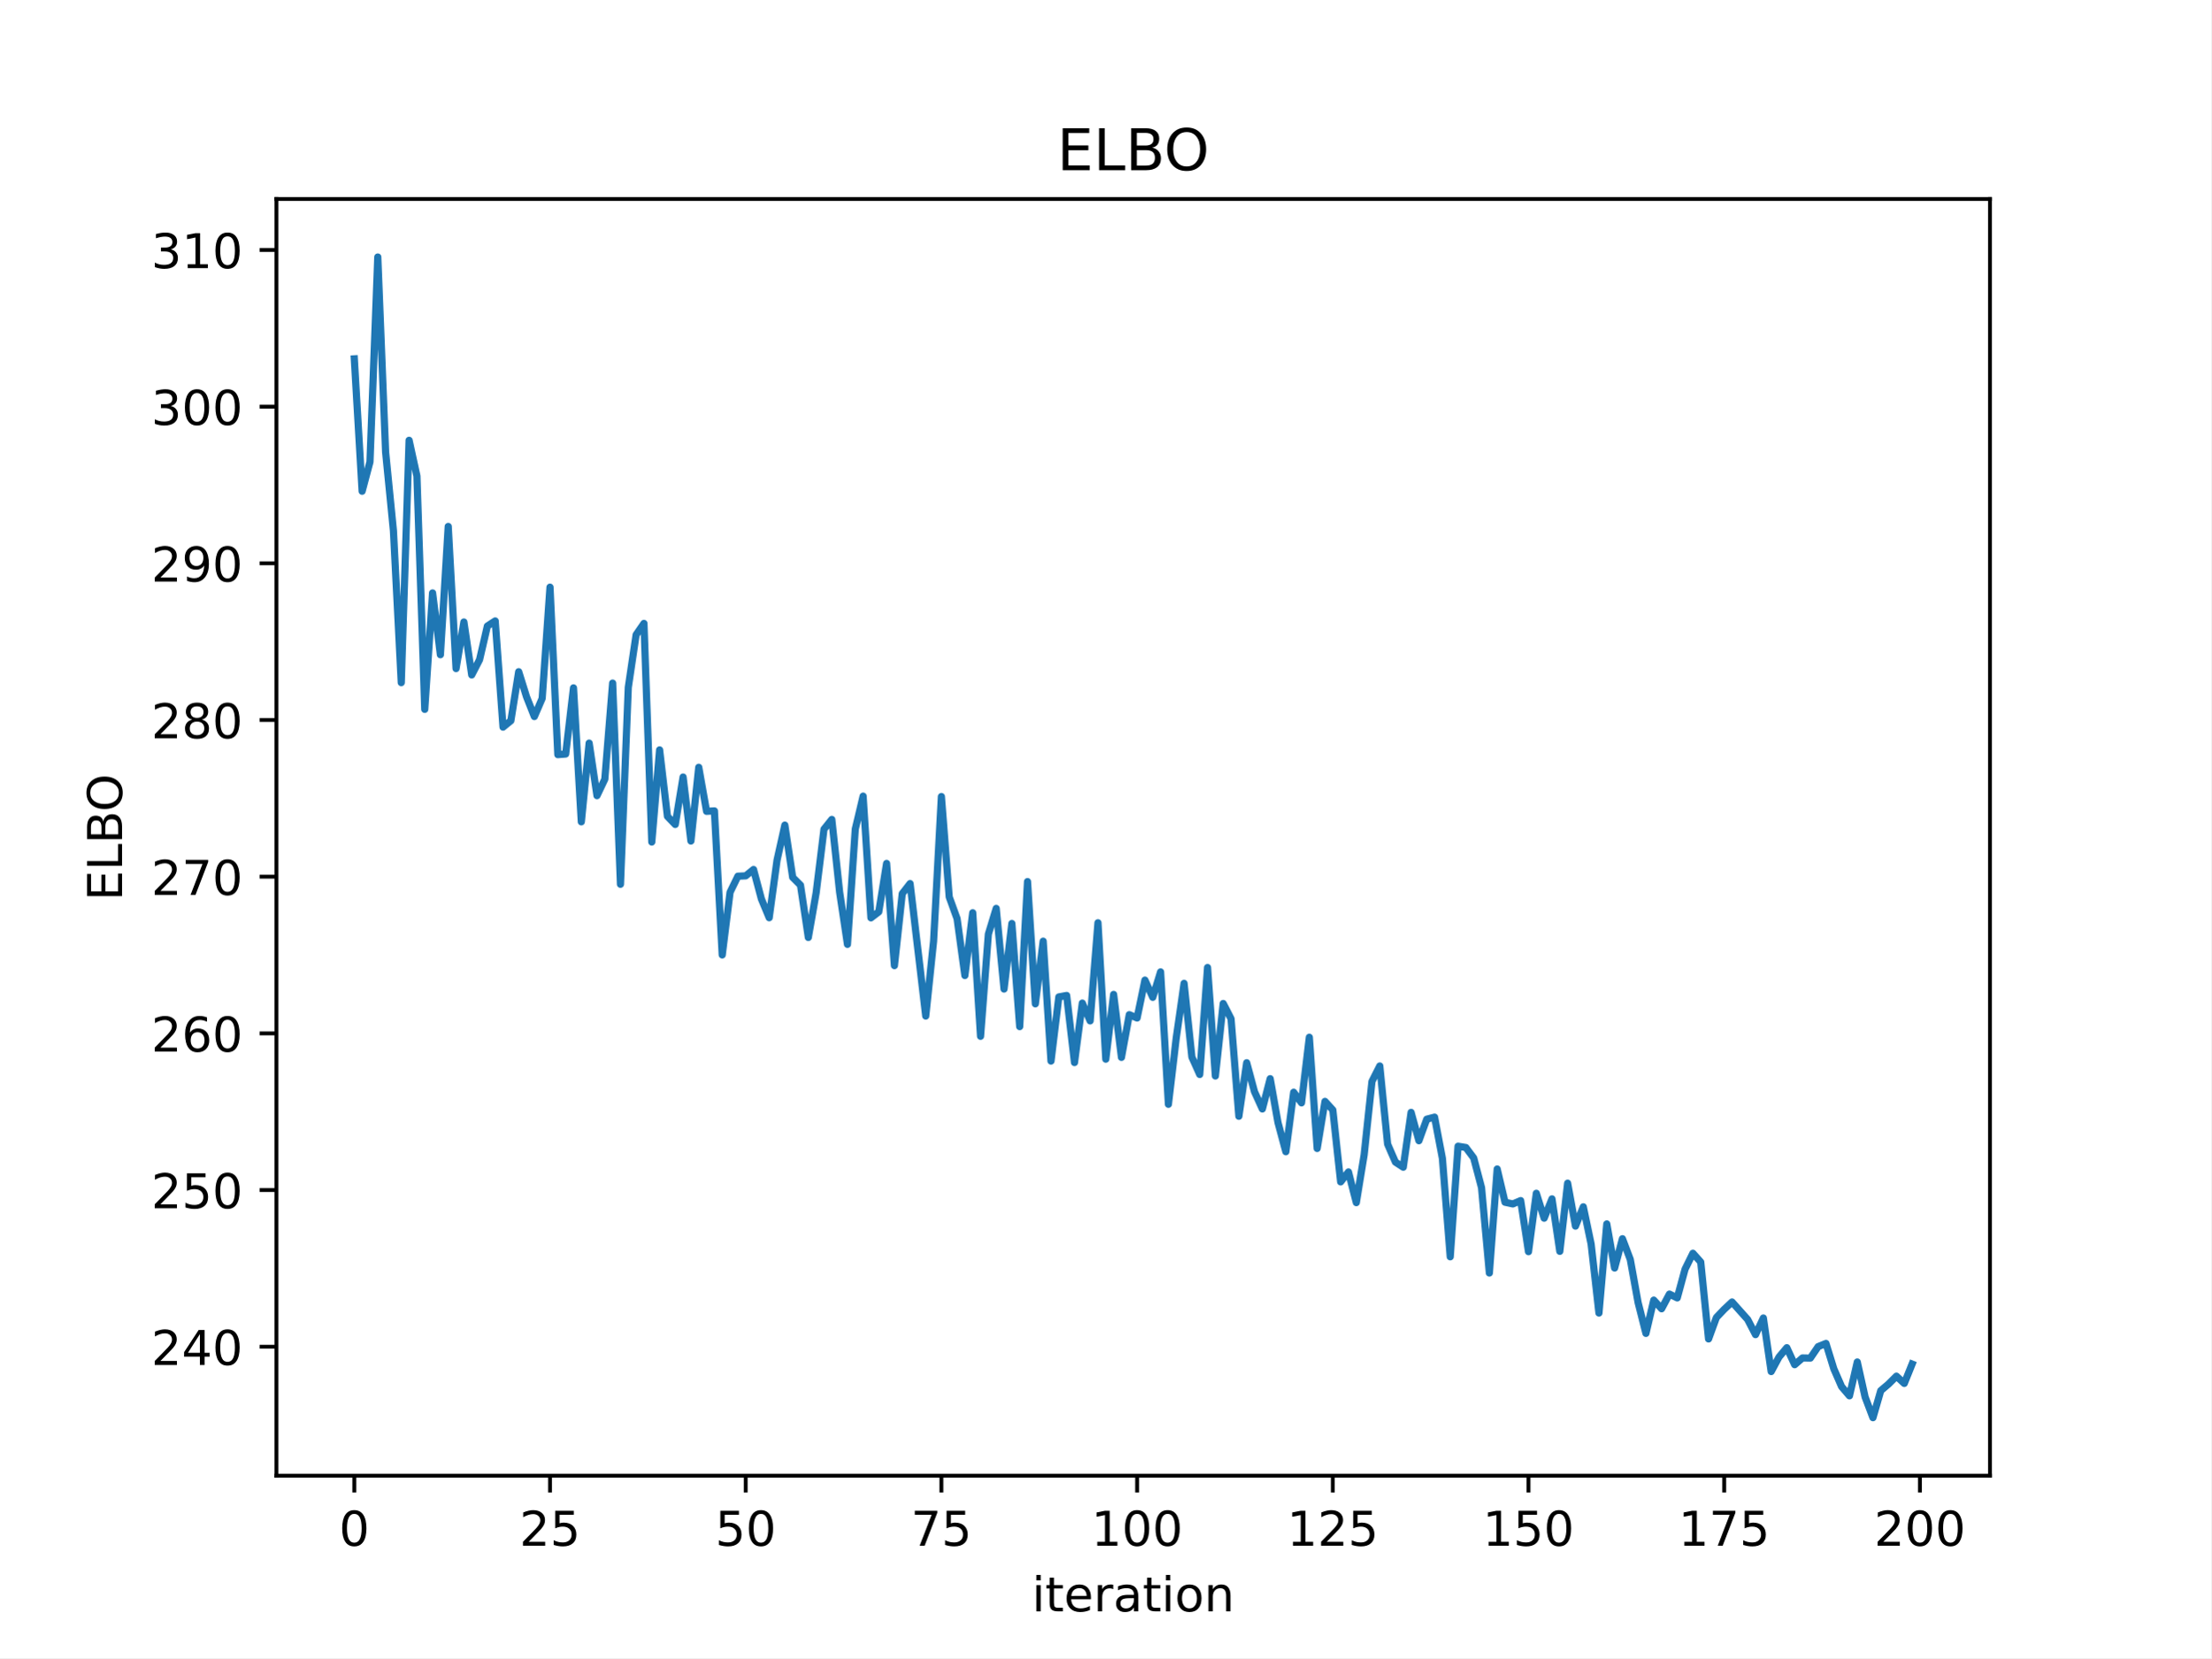
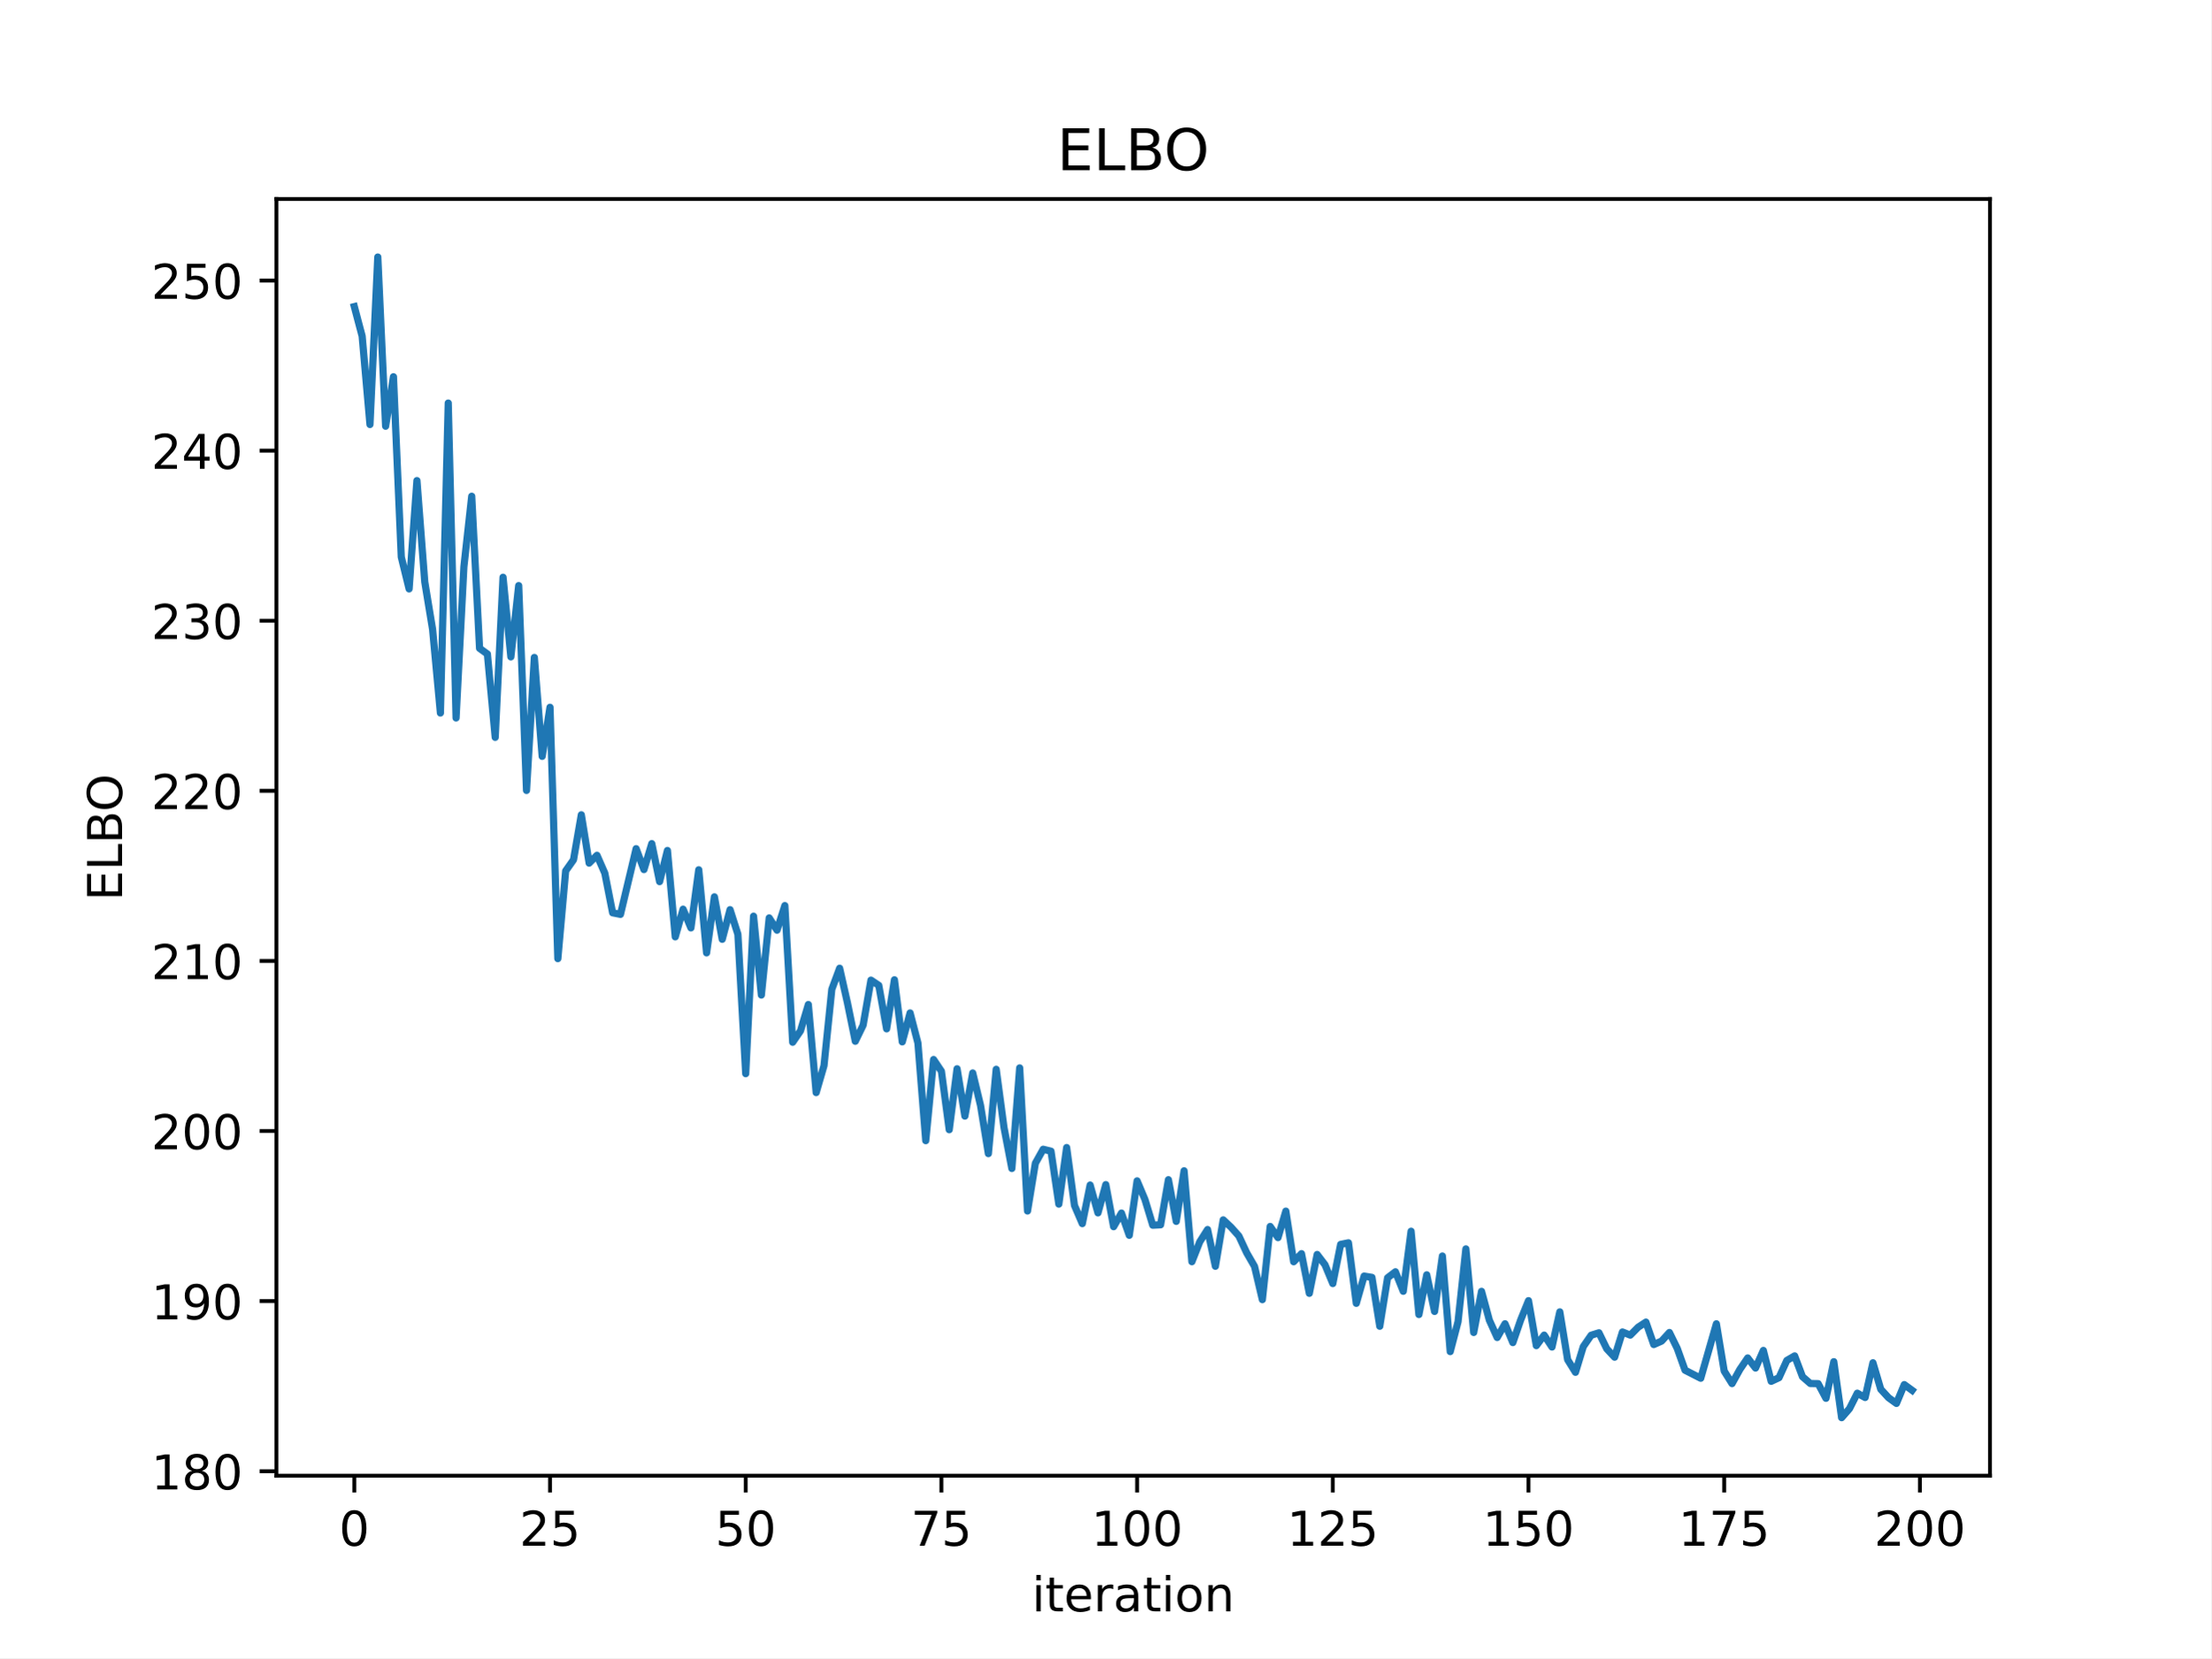
<svg xmlns="http://www.w3.org/2000/svg" xmlns:xlink="http://www.w3.org/1999/xlink" width="460.8pt" height="345.6pt" viewBox="0 0 460.8 345.6" version="1.1">
  <defs>
    <style type="text/css">*{stroke-linejoin: round; stroke-linecap: butt}</style>
  </defs>
  <g id="figure_1">
    <g id="patch_1">
      <path d="M 0 345.6  L 460.8 345.6  L 460.8 0  L 0 0  z " style="fill: #ffffff" />
    </g>
    <g id="axes_1">
      <g id="patch_2">
        <path d="M 57.6 307.584  L 414.72 307.584  L 414.72 41.472  L 57.6 41.472  z " style="fill: #ffffff" />
      </g>
      <g id="matplotlib.axis_1">
        <g id="xtick_1">
          <g id="line2d_1">
            <defs>
-               <path id="m438a619ab2" d="M 0 0  L 0 3.5  " style="stroke: #000000; stroke-width: 0.8" />
+               <path id="me1d9343278" d="M 0 0  L 0 3.5  " style="stroke: #000000; stroke-width: 0.8" />
            </defs>
            <g>
-               <use xlink:href="#m438a619ab2" x="73.833" y="307.584" style="stroke: #000000; stroke-width: 0.8" />
+               <use xlink:href="#me1d9343278" x="73.833" y="307.584" style="stroke: #000000; stroke-width: 0.8" />
            </g>
          </g>
          <g id="text_1">
            <g transform="translate(70.65148 322.1824) scale(0.1 -0.1)">
              <defs>
                <path id="DejaVuSans-30" d="M 2034 4250  Q 1547 4250 1301 3770  Q 1056 3291 1056 2328  Q 1056 1369 1301 889  Q 1547 409 2034 409  Q 2525 409 2770 889  Q 3016 1369 3016 2328  Q 3016 3291 2770 3770  Q 2525 4250 2034 4250  z M 2034 4750  Q 2819 4750 3233 4129  Q 3647 3509 3647 2328  Q 3647 1150 3233 529  Q 2819 -91 2034 -91  Q 1250 -91 836 529  Q 422 1150 422 2328  Q 422 3509 836 4129  Q 1250 4750 2034 4750  z " transform="scale(0.015625)" />
              </defs>
              <use xlink:href="#DejaVuSans-30" />
            </g>
          </g>
        </g>
        <g id="xtick_2">
          <g id="line2d_2">
            <g>
-               <use xlink:href="#m438a619ab2" x="114.618" y="307.584" style="stroke: #000000; stroke-width: 0.8" />
+               <use xlink:href="#me1d9343278" x="114.618" y="307.584" style="stroke: #000000; stroke-width: 0.8" />
            </g>
          </g>
          <g id="text_2">
            <g transform="translate(108.256 322.1824) scale(0.1 -0.1)">
              <defs>
                <path id="DejaVuSans-32" d="M 1228 531  L 3431 531  L 3431 0  L 469 0  L 469 531  Q 828 903 1448 1529  Q 2069 2156 2228 2338  Q 2531 2678 2651 2914  Q 2772 3150 2772 3378  Q 2772 3750 2511 3984  Q 2250 4219 1831 4219  Q 1534 4219 1204 4116  Q 875 4013 500 3803  L 500 4441  Q 881 4594 1212 4672  Q 1544 4750 1819 4750  Q 2544 4750 2975 4387  Q 3406 4025 3406 3419  Q 3406 3131 3298 2873  Q 3191 2616 2906 2266  Q 2828 2175 2409 1742  Q 1991 1309 1228 531  z " transform="scale(0.015625)" />
                <path id="DejaVuSans-35" d="M 691 4666  L 3169 4666  L 3169 4134  L 1269 4134  L 1269 2991  Q 1406 3038 1543 3061  Q 1681 3084 1819 3084  Q 2600 3084 3056 2656  Q 3513 2228 3513 1497  Q 3513 744 3044 326  Q 2575 -91 1722 -91  Q 1428 -91 1123 -41  Q 819 9 494 109  L 494 744  Q 775 591 1075 516  Q 1375 441 1709 441  Q 2250 441 2565 725  Q 2881 1009 2881 1497  Q 2881 1984 2565 2268  Q 2250 2553 1709 2553  Q 1456 2553 1204 2497  Q 953 2441 691 2322  L 691 4666  z " transform="scale(0.015625)" />
              </defs>
              <use xlink:href="#DejaVuSans-32" />
              <use xlink:href="#DejaVuSans-35" x="63.623" />
            </g>
          </g>
        </g>
        <g id="xtick_3">
          <g id="line2d_3">
            <g>
-               <use xlink:href="#m438a619ab2" x="155.404" y="307.584" style="stroke: #000000; stroke-width: 0.8" />
+               <use xlink:href="#me1d9343278" x="155.404" y="307.584" style="stroke: #000000; stroke-width: 0.8" />
            </g>
          </g>
          <g id="text_3">
            <g transform="translate(149.0417 322.1824) scale(0.1 -0.1)">
              <use xlink:href="#DejaVuSans-35" />
              <use xlink:href="#DejaVuSans-30" x="63.623" />
            </g>
          </g>
        </g>
        <g id="xtick_4">
          <g id="line2d_4">
            <g>
-               <use xlink:href="#m438a619ab2" x="196.19" y="307.584" style="stroke: #000000; stroke-width: 0.8" />
+               <use xlink:href="#me1d9343278" x="196.19" y="307.584" style="stroke: #000000; stroke-width: 0.8" />
            </g>
          </g>
          <g id="text_4">
            <g transform="translate(189.8275 322.1824) scale(0.1 -0.1)">
              <defs>
                <path id="DejaVuSans-37" d="M 525 4666  L 3525 4666  L 3525 4397  L 1831 0  L 1172 0  L 2766 4134  L 525 4134  L 525 4666  z " transform="scale(0.015625)" />
              </defs>
              <use xlink:href="#DejaVuSans-37" />
              <use xlink:href="#DejaVuSans-35" x="63.623" />
            </g>
          </g>
        </g>
        <g id="xtick_5">
          <g id="line2d_5">
            <g>
-               <use xlink:href="#m438a619ab2" x="236.976" y="307.584" style="stroke: #000000; stroke-width: 0.8" />
+               <use xlink:href="#me1d9343278" x="236.976" y="307.584" style="stroke: #000000; stroke-width: 0.8" />
            </g>
          </g>
          <g id="text_5">
            <g transform="translate(227.432 322.1824) scale(0.1 -0.1)">
              <defs>
                <path id="DejaVuSans-31" d="M 794 531  L 1825 531  L 1825 4091  L 703 3866  L 703 4441  L 1819 4666  L 2450 4666  L 2450 531  L 3481 531  L 3481 0  L 794 0  L 794 531  z " transform="scale(0.015625)" />
              </defs>
              <use xlink:href="#DejaVuSans-31" />
              <use xlink:href="#DejaVuSans-30" x="63.623" />
              <use xlink:href="#DejaVuSans-30" x="127.246" />
            </g>
          </g>
        </g>
        <g id="xtick_6">
          <g id="line2d_6">
            <g>
-               <use xlink:href="#m438a619ab2" x="277.761" y="307.584" style="stroke: #000000; stroke-width: 0.8" />
+               <use xlink:href="#me1d9343278" x="277.761" y="307.584" style="stroke: #000000; stroke-width: 0.8" />
            </g>
          </g>
          <g id="text_6">
            <g transform="translate(268.2177 322.1824) scale(0.1 -0.1)">
              <use xlink:href="#DejaVuSans-31" />
              <use xlink:href="#DejaVuSans-32" x="63.623" />
              <use xlink:href="#DejaVuSans-35" x="127.246" />
            </g>
          </g>
        </g>
        <g id="xtick_7">
          <g id="line2d_7">
            <g>
-               <use xlink:href="#m438a619ab2" x="318.547" y="307.584" style="stroke: #000000; stroke-width: 0.8" />
+               <use xlink:href="#me1d9343278" x="318.547" y="307.584" style="stroke: #000000; stroke-width: 0.8" />
            </g>
          </g>
          <g id="text_7">
            <g transform="translate(309.0035 322.1824) scale(0.1 -0.1)">
              <use xlink:href="#DejaVuSans-31" />
              <use xlink:href="#DejaVuSans-35" x="63.623" />
              <use xlink:href="#DejaVuSans-30" x="127.246" />
            </g>
          </g>
        </g>
        <g id="xtick_8">
          <g id="line2d_8">
            <g>
-               <use xlink:href="#m438a619ab2" x="359.333" y="307.584" style="stroke: #000000; stroke-width: 0.8" />
+               <use xlink:href="#me1d9343278" x="359.333" y="307.584" style="stroke: #000000; stroke-width: 0.8" />
            </g>
          </g>
          <g id="text_8">
            <g transform="translate(349.7892 322.1824) scale(0.1 -0.1)">
              <use xlink:href="#DejaVuSans-31" />
              <use xlink:href="#DejaVuSans-37" x="63.623" />
              <use xlink:href="#DejaVuSans-35" x="127.246" />
            </g>
          </g>
        </g>
        <g id="xtick_9">
          <g id="line2d_9">
            <g>
-               <use xlink:href="#m438a619ab2" x="400.119" y="307.584" style="stroke: #000000; stroke-width: 0.8" />
+               <use xlink:href="#me1d9343278" x="400.119" y="307.584" style="stroke: #000000; stroke-width: 0.8" />
            </g>
          </g>
          <g id="text_9">
            <g transform="translate(390.575 322.1824) scale(0.1 -0.1)">
              <use xlink:href="#DejaVuSans-32" />
              <use xlink:href="#DejaVuSans-30" x="63.623" />
              <use xlink:href="#DejaVuSans-30" x="127.246" />
            </g>
          </g>
        </g>
        <g id="text_10">
          <g transform="translate(215.0373 335.8606) scale(0.1 -0.1)">
            <defs>
              <path id="DejaVuSans-69" d="M 603 3500  L 1178 3500  L 1178 0  L 603 0  L 603 3500  z M 603 4863  L 1178 4863  L 1178 4134  L 603 4134  L 603 4863  z " transform="scale(0.015625)" />
              <path id="DejaVuSans-74" d="M 1172 4494  L 1172 3500  L 2356 3500  L 2356 3053  L 1172 3053  L 1172 1153  Q 1172 725 1289 603  Q 1406 481 1766 481  L 2356 481  L 2356 0  L 1766 0  Q 1100 0 847 248  Q 594 497 594 1153  L 594 3053  L 172 3053  L 172 3500  L 594 3500  L 594 4494  L 1172 4494  z " transform="scale(0.015625)" />
              <path id="DejaVuSans-65" d="M 3597 1894  L 3597 1613  L 953 1613  Q 991 1019 1311 708  Q 1631 397 2203 397  Q 2534 397 2845 478  Q 3156 559 3463 722  L 3463 178  Q 3153 47 2828 -22  Q 2503 -91 2169 -91  Q 1331 -91 842 396  Q 353 884 353 1716  Q 353 2575 817 3079  Q 1281 3584 2069 3584  Q 2775 3584 3186 3129  Q 3597 2675 3597 1894  z M 3022 2063  Q 3016 2534 2758 2815  Q 2500 3097 2075 3097  Q 1594 3097 1305 2825  Q 1016 2553 972 2059  L 3022 2063  z " transform="scale(0.015625)" />
              <path id="DejaVuSans-72" d="M 2631 2963  Q 2534 3019 2420 3045  Q 2306 3072 2169 3072  Q 1681 3072 1420 2755  Q 1159 2438 1159 1844  L 1159 0  L 581 0  L 581 3500  L 1159 3500  L 1159 2956  Q 1341 3275 1631 3429  Q 1922 3584 2338 3584  Q 2397 3584 2469 3576  Q 2541 3569 2628 3553  L 2631 2963  z " transform="scale(0.015625)" />
              <path id="DejaVuSans-61" d="M 2194 1759  Q 1497 1759 1228 1600  Q 959 1441 959 1056  Q 959 750 1161 570  Q 1363 391 1709 391  Q 2188 391 2477 730  Q 2766 1069 2766 1631  L 2766 1759  L 2194 1759  z M 3341 1997  L 3341 0  L 2766 0  L 2766 531  Q 2569 213 2275 61  Q 1981 -91 1556 -91  Q 1019 -91 701 211  Q 384 513 384 1019  Q 384 1609 779 1909  Q 1175 2209 1959 2209  L 2766 2209  L 2766 2266  Q 2766 2663 2505 2880  Q 2244 3097 1772 3097  Q 1472 3097 1187 3025  Q 903 2953 641 2809  L 641 3341  Q 956 3463 1253 3523  Q 1550 3584 1831 3584  Q 2591 3584 2966 3190  Q 3341 2797 3341 1997  z " transform="scale(0.015625)" />
              <path id="DejaVuSans-6f" d="M 1959 3097  Q 1497 3097 1228 2736  Q 959 2375 959 1747  Q 959 1119 1226 758  Q 1494 397 1959 397  Q 2419 397 2687 759  Q 2956 1122 2956 1747  Q 2956 2369 2687 2733  Q 2419 3097 1959 3097  z M 1959 3584  Q 2709 3584 3137 3096  Q 3566 2609 3566 1747  Q 3566 888 3137 398  Q 2709 -91 1959 -91  Q 1206 -91 779 398  Q 353 888 353 1747  Q 353 2609 779 3096  Q 1206 3584 1959 3584  z " transform="scale(0.015625)" />
              <path id="DejaVuSans-6e" d="M 3513 2113  L 3513 0  L 2938 0  L 2938 2094  Q 2938 2591 2744 2837  Q 2550 3084 2163 3084  Q 1697 3084 1428 2787  Q 1159 2491 1159 1978  L 1159 0  L 581 0  L 581 3500  L 1159 3500  L 1159 2956  Q 1366 3272 1645 3428  Q 1925 3584 2291 3584  Q 2894 3584 3203 3211  Q 3513 2838 3513 2113  z " transform="scale(0.015625)" />
            </defs>
            <use xlink:href="#DejaVuSans-69" />
            <use xlink:href="#DejaVuSans-74" x="27.783" />
            <use xlink:href="#DejaVuSans-65" x="66.992" />
            <use xlink:href="#DejaVuSans-72" x="128.516" />
            <use xlink:href="#DejaVuSans-61" x="169.629" />
            <use xlink:href="#DejaVuSans-74" x="230.908" />
            <use xlink:href="#DejaVuSans-69" x="270.117" />
            <use xlink:href="#DejaVuSans-6f" x="297.9" />
            <use xlink:href="#DejaVuSans-6e" x="359.082" />
          </g>
        </g>
      </g>
      <g id="matplotlib.axis_2">
        <g id="ytick_1">
          <g id="line2d_10">
            <defs>
-               <path id="mf1f43e8ffc" d="M 0 0  L -3.5 0  " style="stroke: #000000; stroke-width: 0.8" />
+               <path id="m0024cd02f9" d="M 0 0  L -3.5 0  " style="stroke: #000000; stroke-width: 0.8" />
            </defs>
            <g>
-               <use xlink:href="#mf1f43e8ffc" x="57.6" y="280.703" style="stroke: #000000; stroke-width: 0.8" />
+               <use xlink:href="#m0024cd02f9" x="57.6" y="306.648" style="stroke: #000000; stroke-width: 0.8" />
            </g>
          </g>
          <g id="text_11">
-             <g transform="translate(31.5125 284.5021) scale(0.1 -0.1)">
-               <defs>
-                 <path id="DejaVuSans-34" d="M 2419 4116  L 825 1625  L 2419 1625  L 2419 4116  z M 2253 4666  L 3047 4666  L 3047 1625  L 3713 1625  L 3713 1100  L 3047 1100  L 3047 0  L 2419 0  L 2419 1100  L 313 1100  L 313 1709  L 2253 4666  z " transform="scale(0.015625)" />
-               </defs>
-               <use xlink:href="#DejaVuSans-32" />
-               <use xlink:href="#DejaVuSans-34" x="63.623" />
+             <g transform="translate(31.5125 310.4476) scale(0.1 -0.1)">
+               <defs>
+                 <path id="DejaVuSans-38" d="M 2034 2216  Q 1584 2216 1326 1975  Q 1069 1734 1069 1313  Q 1069 891 1326 650  Q 1584 409 2034 409  Q 2484 409 2743 651  Q 3003 894 3003 1313  Q 3003 1734 2745 1975  Q 2488 2216 2034 2216  z M 1403 2484  Q 997 2584 770 2862  Q 544 3141 544 3541  Q 544 4100 942 4425  Q 1341 4750 2034 4750  Q 2731 4750 3128 4425  Q 3525 4100 3525 3541  Q 3525 3141 3298 2862  Q 3072 2584 2669 2484  Q 3125 2378 3379 2068  Q 3634 1759 3634 1313  Q 3634 634 3220 271  Q 2806 -91 2034 -91  Q 1263 -91 848 271  Q 434 634 434 1313  Q 434 1759 690 2068  Q 947 2378 1403 2484  z M 1172 3481  Q 1172 3119 1398 2916  Q 1625 2713 2034 2713  Q 2441 2713 2670 2916  Q 2900 3119 2900 3481  Q 2900 3844 2670 4047  Q 2441 4250 2034 4250  Q 1625 4250 1398 4047  Q 1172 3844 1172 3481  z " transform="scale(0.015625)" />
+               </defs>
+               <use xlink:href="#DejaVuSans-31" />
+               <use xlink:href="#DejaVuSans-38" x="63.623" />
              <use xlink:href="#DejaVuSans-30" x="127.246" />
            </g>
          </g>
        </g>
        <g id="ytick_2">
          <g id="line2d_11">
            <g>
-               <use xlink:href="#mf1f43e8ffc" x="57.6" y="248.044" style="stroke: #000000; stroke-width: 0.8" />
+               <use xlink:href="#m0024cd02f9" x="57.6" y="271.194" style="stroke: #000000; stroke-width: 0.8" />
            </g>
          </g>
          <g id="text_12">
-             <g transform="translate(31.5125 251.8433) scale(0.1 -0.1)">
-               <use xlink:href="#DejaVuSans-32" />
-               <use xlink:href="#DejaVuSans-35" x="63.623" />
+             <g transform="translate(31.5125 274.993) scale(0.1 -0.1)">
+               <defs>
+                 <path id="DejaVuSans-39" d="M 703 97  L 703 672  Q 941 559 1184 500  Q 1428 441 1663 441  Q 2288 441 2617 861  Q 2947 1281 2994 2138  Q 2813 1869 2534 1725  Q 2256 1581 1919 1581  Q 1219 1581 811 2004  Q 403 2428 403 3163  Q 403 3881 828 4315  Q 1253 4750 1959 4750  Q 2769 4750 3195 4129  Q 3622 3509 3622 2328  Q 3622 1225 3098 567  Q 2575 -91 1691 -91  Q 1453 -91 1209 -44  Q 966 3 703 97  z M 1959 2075  Q 2384 2075 2632 2365  Q 2881 2656 2881 3163  Q 2881 3666 2632 3958  Q 2384 4250 1959 4250  Q 1534 4250 1286 3958  Q 1038 3666 1038 3163  Q 1038 2656 1286 2365  Q 1534 2075 1959 2075  z " transform="scale(0.015625)" />
+               </defs>
+               <use xlink:href="#DejaVuSans-31" />
+               <use xlink:href="#DejaVuSans-39" x="63.623" />
              <use xlink:href="#DejaVuSans-30" x="127.246" />
            </g>
          </g>
        </g>
        <g id="ytick_3">
          <g id="line2d_12">
            <g>
-               <use xlink:href="#mf1f43e8ffc" x="57.6" y="215.385" style="stroke: #000000; stroke-width: 0.8" />
+               <use xlink:href="#m0024cd02f9" x="57.6" y="235.739" style="stroke: #000000; stroke-width: 0.8" />
            </g>
          </g>
          <g id="text_13">
-             <g transform="translate(31.5125 219.1846) scale(0.1 -0.1)">
-               <defs>
-                 <path id="DejaVuSans-36" d="M 2113 2584  Q 1688 2584 1439 2293  Q 1191 2003 1191 1497  Q 1191 994 1439 701  Q 1688 409 2113 409  Q 2538 409 2786 701  Q 3034 994 3034 1497  Q 3034 2003 2786 2293  Q 2538 2584 2113 2584  z M 3366 4563  L 3366 3988  Q 3128 4100 2886 4159  Q 2644 4219 2406 4219  Q 1781 4219 1451 3797  Q 1122 3375 1075 2522  Q 1259 2794 1537 2939  Q 1816 3084 2150 3084  Q 2853 3084 3261 2657  Q 3669 2231 3669 1497  Q 3669 778 3244 343  Q 2819 -91 2113 -91  Q 1303 -91 875 529  Q 447 1150 447 2328  Q 447 3434 972 4092  Q 1497 4750 2381 4750  Q 2619 4750 2861 4703  Q 3103 4656 3366 4563  z " transform="scale(0.015625)" />
-               </defs>
-               <use xlink:href="#DejaVuSans-32" />
-               <use xlink:href="#DejaVuSans-36" x="63.623" />
+             <g transform="translate(31.5125 239.5384) scale(0.1 -0.1)">
+               <use xlink:href="#DejaVuSans-32" />
+               <use xlink:href="#DejaVuSans-30" x="63.623" />
              <use xlink:href="#DejaVuSans-30" x="127.246" />
            </g>
          </g>
        </g>
        <g id="ytick_4">
          <g id="line2d_13">
            <g>
-               <use xlink:href="#mf1f43e8ffc" x="57.6" y="182.727" style="stroke: #000000; stroke-width: 0.8" />
+               <use xlink:href="#m0024cd02f9" x="57.6" y="200.285" style="stroke: #000000; stroke-width: 0.8" />
            </g>
          </g>
          <g id="text_14">
-             <g transform="translate(31.5125 186.5258) scale(0.1 -0.1)">
-               <use xlink:href="#DejaVuSans-32" />
-               <use xlink:href="#DejaVuSans-37" x="63.623" />
+             <g transform="translate(31.5125 204.0838) scale(0.1 -0.1)">
+               <use xlink:href="#DejaVuSans-32" />
+               <use xlink:href="#DejaVuSans-31" x="63.623" />
              <use xlink:href="#DejaVuSans-30" x="127.246" />
            </g>
          </g>
        </g>
        <g id="ytick_5">
          <g id="line2d_14">
            <g>
-               <use xlink:href="#mf1f43e8ffc" x="57.6" y="150.068" style="stroke: #000000; stroke-width: 0.8" />
+               <use xlink:href="#m0024cd02f9" x="57.6" y="164.83" style="stroke: #000000; stroke-width: 0.8" />
            </g>
          </g>
          <g id="text_15">
-             <g transform="translate(31.5125 153.867) scale(0.1 -0.1)">
-               <defs>
-                 <path id="DejaVuSans-38" d="M 2034 2216  Q 1584 2216 1326 1975  Q 1069 1734 1069 1313  Q 1069 891 1326 650  Q 1584 409 2034 409  Q 2484 409 2743 651  Q 3003 894 3003 1313  Q 3003 1734 2745 1975  Q 2488 2216 2034 2216  z M 1403 2484  Q 997 2584 770 2862  Q 544 3141 544 3541  Q 544 4100 942 4425  Q 1341 4750 2034 4750  Q 2731 4750 3128 4425  Q 3525 4100 3525 3541  Q 3525 3141 3298 2862  Q 3072 2584 2669 2484  Q 3125 2378 3379 2068  Q 3634 1759 3634 1313  Q 3634 634 3220 271  Q 2806 -91 2034 -91  Q 1263 -91 848 271  Q 434 634 434 1313  Q 434 1759 690 2068  Q 947 2378 1403 2484  z M 1172 3481  Q 1172 3119 1398 2916  Q 1625 2713 2034 2713  Q 2441 2713 2670 2916  Q 2900 3119 2900 3481  Q 2900 3844 2670 4047  Q 2441 4250 2034 4250  Q 1625 4250 1398 4047  Q 1172 3844 1172 3481  z " transform="scale(0.015625)" />
-               </defs>
-               <use xlink:href="#DejaVuSans-32" />
-               <use xlink:href="#DejaVuSans-38" x="63.623" />
+             <g transform="translate(31.5125 168.6293) scale(0.1 -0.1)">
+               <use xlink:href="#DejaVuSans-32" />
+               <use xlink:href="#DejaVuSans-32" x="63.623" />
              <use xlink:href="#DejaVuSans-30" x="127.246" />
            </g>
          </g>
        </g>
        <g id="ytick_6">
          <g id="line2d_15">
            <g>
-               <use xlink:href="#mf1f43e8ffc" x="57.6" y="117.409" style="stroke: #000000; stroke-width: 0.8" />
+               <use xlink:href="#m0024cd02f9" x="57.6" y="129.375" style="stroke: #000000; stroke-width: 0.8" />
            </g>
          </g>
          <g id="text_16">
-             <g transform="translate(31.5125 121.2082) scale(0.1 -0.1)">
-               <defs>
-                 <path id="DejaVuSans-39" d="M 703 97  L 703 672  Q 941 559 1184 500  Q 1428 441 1663 441  Q 2288 441 2617 861  Q 2947 1281 2994 2138  Q 2813 1869 2534 1725  Q 2256 1581 1919 1581  Q 1219 1581 811 2004  Q 403 2428 403 3163  Q 403 3881 828 4315  Q 1253 4750 1959 4750  Q 2769 4750 3195 4129  Q 3622 3509 3622 2328  Q 3622 1225 3098 567  Q 2575 -91 1691 -91  Q 1453 -91 1209 -44  Q 966 3 703 97  z M 1959 2075  Q 2384 2075 2632 2365  Q 2881 2656 2881 3163  Q 2881 3666 2632 3958  Q 2384 4250 1959 4250  Q 1534 4250 1286 3958  Q 1038 3666 1038 3163  Q 1038 2656 1286 2365  Q 1534 2075 1959 2075  z " transform="scale(0.015625)" />
-               </defs>
-               <use xlink:href="#DejaVuSans-32" />
-               <use xlink:href="#DejaVuSans-39" x="63.623" />
+             <g transform="translate(31.5125 133.1747) scale(0.1 -0.1)">
+               <defs>
+                 <path id="DejaVuSans-33" d="M 2597 2516  Q 3050 2419 3304 2112  Q 3559 1806 3559 1356  Q 3559 666 3084 287  Q 2609 -91 1734 -91  Q 1441 -91 1130 -33  Q 819 25 488 141  L 488 750  Q 750 597 1062 519  Q 1375 441 1716 441  Q 2309 441 2620 675  Q 2931 909 2931 1356  Q 2931 1769 2642 2001  Q 2353 2234 1838 2234  L 1294 2234  L 1294 2753  L 1863 2753  Q 2328 2753 2575 2939  Q 2822 3125 2822 3475  Q 2822 3834 2567 4026  Q 2313 4219 1838 4219  Q 1578 4219 1281 4162  Q 984 4106 628 3988  L 628 4550  Q 988 4650 1302 4700  Q 1616 4750 1894 4750  Q 2613 4750 3031 4423  Q 3450 4097 3450 3541  Q 3450 3153 3228 2886  Q 3006 2619 2597 2516  z " transform="scale(0.015625)" />
+               </defs>
+               <use xlink:href="#DejaVuSans-32" />
+               <use xlink:href="#DejaVuSans-33" x="63.623" />
              <use xlink:href="#DejaVuSans-30" x="127.246" />
            </g>
          </g>
        </g>
        <g id="ytick_7">
          <g id="line2d_16">
            <g>
-               <use xlink:href="#mf1f43e8ffc" x="57.6" y="84.75" style="stroke: #000000; stroke-width: 0.8" />
+               <use xlink:href="#m0024cd02f9" x="57.6" y="93.921" style="stroke: #000000; stroke-width: 0.8" />
            </g>
          </g>
          <g id="text_17">
-             <g transform="translate(31.5125 88.54944) scale(0.1 -0.1)">
-               <defs>
-                 <path id="DejaVuSans-33" d="M 2597 2516  Q 3050 2419 3304 2112  Q 3559 1806 3559 1356  Q 3559 666 3084 287  Q 2609 -91 1734 -91  Q 1441 -91 1130 -33  Q 819 25 488 141  L 488 750  Q 750 597 1062 519  Q 1375 441 1716 441  Q 2309 441 2620 675  Q 2931 909 2931 1356  Q 2931 1769 2642 2001  Q 2353 2234 1838 2234  L 1294 2234  L 1294 2753  L 1863 2753  Q 2328 2753 2575 2939  Q 2822 3125 2822 3475  Q 2822 3834 2567 4026  Q 2313 4219 1838 4219  Q 1578 4219 1281 4162  Q 984 4106 628 3988  L 628 4550  Q 988 4650 1302 4700  Q 1616 4750 1894 4750  Q 2613 4750 3031 4423  Q 3450 4097 3450 3541  Q 3450 3153 3228 2886  Q 3006 2619 2597 2516  z " transform="scale(0.015625)" />
-               </defs>
-               <use xlink:href="#DejaVuSans-33" />
-               <use xlink:href="#DejaVuSans-30" x="63.623" />
+             <g transform="translate(31.5125 97.72007) scale(0.1 -0.1)">
+               <defs>
+                 <path id="DejaVuSans-34" d="M 2419 4116  L 825 1625  L 2419 1625  L 2419 4116  z M 2253 4666  L 3047 4666  L 3047 1625  L 3713 1625  L 3713 1100  L 3047 1100  L 3047 0  L 2419 0  L 2419 1100  L 313 1100  L 313 1709  L 2253 4666  z " transform="scale(0.015625)" />
+               </defs>
+               <use xlink:href="#DejaVuSans-32" />
+               <use xlink:href="#DejaVuSans-34" x="63.623" />
              <use xlink:href="#DejaVuSans-30" x="127.246" />
            </g>
          </g>
        </g>
        <g id="ytick_8">
          <g id="line2d_17">
            <g>
-               <use xlink:href="#mf1f43e8ffc" x="57.6" y="52.091" style="stroke: #000000; stroke-width: 0.8" />
+               <use xlink:href="#m0024cd02f9" x="57.6" y="58.466" style="stroke: #000000; stroke-width: 0.8" />
            </g>
          </g>
          <g id="text_18">
-             <g transform="translate(31.5125 55.89066) scale(0.1 -0.1)">
-               <use xlink:href="#DejaVuSans-33" />
-               <use xlink:href="#DejaVuSans-31" x="63.623" />
+             <g transform="translate(31.5125 62.26549) scale(0.1 -0.1)">
+               <use xlink:href="#DejaVuSans-32" />
+               <use xlink:href="#DejaVuSans-35" x="63.623" />
              <use xlink:href="#DejaVuSans-30" x="127.246" />
            </g>
          </g>
        </g>
        <g id="text_19">
          <g transform="translate(25.43281 187.7522) rotate(-90) scale(0.1 -0.1)">
            <defs>
              <path id="DejaVuSans-45" d="M 628 4666  L 3578 4666  L 3578 4134  L 1259 4134  L 1259 2753  L 3481 2753  L 3481 2222  L 1259 2222  L 1259 531  L 3634 531  L 3634 0  L 628 0  L 628 4666  z " transform="scale(0.015625)" />
              <path id="DejaVuSans-4c" d="M 628 4666  L 1259 4666  L 1259 531  L 3531 531  L 3531 0  L 628 0  L 628 4666  z " transform="scale(0.015625)" />
              <path id="DejaVuSans-42" d="M 1259 2228  L 1259 519  L 2272 519  Q 2781 519 3026 730  Q 3272 941 3272 1375  Q 3272 1813 3026 2020  Q 2781 2228 2272 2228  L 1259 2228  z M 1259 4147  L 1259 2741  L 2194 2741  Q 2656 2741 2882 2914  Q 3109 3088 3109 3444  Q 3109 3797 2882 3972  Q 2656 4147 2194 4147  L 1259 4147  z M 628 4666  L 2241 4666  Q 2963 4666 3353 4366  Q 3744 4066 3744 3513  Q 3744 3084 3544 2831  Q 3344 2578 2956 2516  Q 3422 2416 3680 2098  Q 3938 1781 3938 1306  Q 3938 681 3513 340  Q 3088 0 2303 0  L 628 0  L 628 4666  z " transform="scale(0.015625)" />
              <path id="DejaVuSans-4f" d="M 2522 4238  Q 1834 4238 1429 3725  Q 1025 3213 1025 2328  Q 1025 1447 1429 934  Q 1834 422 2522 422  Q 3209 422 3611 934  Q 4013 1447 4013 2328  Q 4013 3213 3611 3725  Q 3209 4238 2522 4238  z M 2522 4750  Q 3503 4750 4090 4092  Q 4678 3434 4678 2328  Q 4678 1225 4090 567  Q 3503 -91 2522 -91  Q 1538 -91 948 565  Q 359 1222 359 2328  Q 359 3434 948 4092  Q 1538 4750 2522 4750  z " transform="scale(0.015625)" />
            </defs>
            <use xlink:href="#DejaVuSans-45" />
            <use xlink:href="#DejaVuSans-4c" x="63.184" />
            <use xlink:href="#DejaVuSans-42" x="118.896" />
            <use xlink:href="#DejaVuSans-4f" x="185.75" />
          </g>
        </g>
      </g>
      <g id="line2d_18">
-         <path d="M 73.833 74.79  L 75.464 102.384  L 77.096 96.267  L 78.727 53.568  L 80.358 94.223  L 81.99 110.661  L 83.621 142.279  L 85.253 91.775  L 86.884 99.226  L 88.516 147.848  L 90.147 123.583  L 91.778 136.465  L 93.41 109.725  L 95.041 139.346  L 96.673 129.644  L 98.304 140.675  L 99.936 137.504  L 101.567 130.487  L 103.198 129.422  L 104.83 151.552  L 106.461 150.218  L 108.093 140.006  L 109.724 145.224  L 111.356 149.35  L 112.987 145.57  L 114.618 122.385  L 116.25 157.29  L 117.881 157.161  L 119.513 143.375  L 121.144 171.293  L 122.776 154.881  L 124.407 165.839  L 126.038 162.412  L 127.67 142.373  L 129.301 184.313  L 130.933 143.259  L 132.564 132.304  L 134.196 129.94  L 135.827 175.499  L 137.458 156.298  L 139.09 170.151  L 140.721 171.846  L 142.353 161.959  L 143.984 175.293  L 145.616 159.927  L 147.247 169.106  L 148.879 169.018  L 150.51 199.041  L 152.141 185.986  L 153.773 182.628  L 155.404 182.554  L 157.036 181.23  L 158.667 187.354  L 160.299 191.283  L 161.93 179.316  L 163.561 171.98  L 165.193 182.866  L 166.824 184.496  L 168.456 195.399  L 170.087 186.077  L 171.719 172.831  L 173.35 170.792  L 174.981 185.95  L 176.613 196.832  L 178.244 172.804  L 179.876 165.938  L 181.507 191.306  L 183.139 190.053  L 184.77 179.964  L 186.401 201.263  L 188.033 186.262  L 189.664 184.166  L 192.927 211.779  L 194.559 196.207  L 196.19 166.021  L 197.821 186.961  L 199.453 191.46  L 201.084 203.329  L 202.716 190.246  L 204.347 215.997  L 205.979 194.692  L 207.61 189.342  L 209.241 206.145  L 210.873 192.484  L 212.504 213.978  L 214.136 183.748  L 215.767 209.226  L 217.399 196.169  L 219.03 221.159  L 220.661 207.789  L 222.293 207.483  L 223.924 221.472  L 225.556 209.076  L 227.187 212.783  L 228.819 192.334  L 230.45 220.765  L 232.081 207.267  L 233.713 220.393  L 235.344 211.491  L 236.976 212.181  L 238.607 204.285  L 240.239 207.875  L 241.87 202.574  L 243.501 230.168  L 245.133 216.333  L 246.764 204.965  L 248.396 220.328  L 250.027 223.957  L 251.659 201.662  L 253.29 224.275  L 254.921 209.159  L 256.553 212.337  L 258.184 232.67  L 259.816 221.51  L 261.447 227.567  L 263.079 231.143  L 264.71 224.83  L 266.341 233.996  L 267.973 240.058  L 269.604 227.659  L 271.236 229.87  L 272.867 216.201  L 274.499 239.378  L 276.13 229.564  L 277.761 231.349  L 279.393 246.347  L 281.024 244.267  L 282.656 250.665  L 284.287 240.716  L 285.919 225.414  L 287.55 222.182  L 289.181 238.456  L 290.813 242.22  L 292.444 243.285  L 294.076 231.859  L 295.707 237.762  L 297.339 233.273  L 298.97 232.846  L 300.601 241.447  L 302.233 261.954  L 303.864 238.912  L 305.496 239.18  L 307.127 241.361  L 308.759 247.554  L 310.39 265.335  L 312.021 243.66  L 313.653 250.582  L 315.284 250.938  L 316.916 250.244  L 318.547 260.892  L 320.179 248.718  L 321.81 253.909  L 323.441 249.885  L 325.073 260.822  L 326.704 246.621  L 328.336 255.563  L 329.967 251.542  L 331.599 259.3  L 333.23 273.681  L 334.862 255.106  L 336.493 264.299  L 338.124 258.191  L 339.756 262.502  L 341.387 271.489  L 343.019 277.921  L 344.65 270.988  L 346.282 272.789  L 347.913 269.728  L 349.544 270.528  L 351.176 264.535  L 352.807 261.222  L 354.439 263.047  L 356.07 279.079  L 357.702 274.614  L 359.333 272.898  L 360.964 271.378  L 364.227 275.032  L 365.859 278.182  L 367.49 274.714  L 369.122 285.874  L 370.753 282.852  L 372.384 280.906  L 374.016 284.447  L 375.647 283.042  L 377.279 283.076  L 378.91 280.68  L 380.542 280.02  L 382.173 285.293  L 383.804 289.027  L 385.436 290.937  L 387.067 283.885  L 388.699 291.187  L 390.33 295.488  L 391.962 289.852  L 393.593 288.465  L 395.224 286.839  L 396.856 288.353  L 398.487 284.323  L 398.487 284.323  " clip-path="url(#pd345fa7d32)" style="fill: none; stroke: #1f77b4; stroke-width: 1.5; stroke-linecap: square" />
+         <path d="M 73.833 63.903  L 75.464 70.053  L 77.096 88.473  L 78.727 53.568  L 80.358 88.831  L 81.99 78.521  L 83.621 116.084  L 85.253 122.74  L 86.884 100.166  L 88.516 121.288  L 90.147 131.173  L 91.778 148.613  L 93.41 84.004  L 95.041 149.641  L 96.673 118.123  L 98.304 103.429  L 99.936 135.127  L 101.567 136.307  L 103.198 153.684  L 104.83 120.314  L 106.461 136.911  L 108.093 122.052  L 109.724 164.748  L 111.356 137.029  L 112.987 157.647  L 114.618 147.419  L 116.25 199.81  L 117.881 181.522  L 119.513 179.214  L 121.144 169.828  L 122.776 179.901  L 124.407 178.269  L 126.038 181.993  L 127.67 190.258  L 129.301 190.585  L 132.564 176.89  L 134.196 181.25  L 135.827 175.838  L 137.458 183.757  L 139.09 177.267  L 140.721 195.269  L 142.353 189.505  L 143.984 193.404  L 145.616 181.287  L 147.247 198.611  L 148.879 186.931  L 150.51 195.779  L 152.141 189.605  L 153.773 194.734  L 155.404 223.789  L 157.036 190.965  L 158.667 207.398  L 160.299 191.325  L 161.93 193.88  L 163.561 188.755  L 165.193 217.238  L 166.824 214.859  L 168.456 209.379  L 170.087 227.734  L 171.719 222.108  L 173.35 206.202  L 174.981 201.812  L 176.613 209.062  L 178.244 217.033  L 179.876 213.668  L 181.507 204.293  L 183.139 205.384  L 184.77 214.448  L 186.401 204.222  L 188.033 217.159  L 189.664 211.128  L 191.296 217.4  L 192.927 237.751  L 194.559 220.842  L 196.19 223.277  L 197.821 235.472  L 199.453 222.765  L 201.084 232.632  L 202.716 223.643  L 204.347 230.413  L 205.979 240.454  L 207.61 222.879  L 209.241 235.059  L 210.873 243.553  L 212.504 222.586  L 214.136 252.414  L 215.767 242.469  L 217.399 239.545  L 219.03 239.946  L 220.661 250.977  L 222.293 239.187  L 223.924 251.254  L 225.556 255.045  L 227.187 247.003  L 228.819 252.809  L 230.45 246.914  L 232.081 255.685  L 233.713 252.841  L 235.344 257.482  L 236.976 246.131  L 238.607 250.005  L 240.239 255.375  L 241.87 255.289  L 243.501 245.894  L 245.133 254.578  L 246.764 244.034  L 248.396 262.982  L 250.027 258.846  L 251.659 256.275  L 253.29 263.937  L 254.921 254.263  L 256.553 255.791  L 258.184 257.617  L 259.816 261.126  L 261.447 263.955  L 263.079 270.889  L 264.71 255.635  L 266.341 257.962  L 267.973 252.439  L 269.604 262.991  L 271.236 261.304  L 272.867 269.573  L 274.499 261.472  L 276.13 263.611  L 277.761 267.54  L 279.393 259.376  L 281.024 259.042  L 282.656 271.658  L 284.287 265.979  L 285.919 266.25  L 287.55 276.437  L 289.181 266.33  L 290.813 265.088  L 292.444 269.15  L 294.076 256.629  L 295.707 273.994  L 297.339 265.715  L 298.97 273.35  L 300.601 261.796  L 302.233 281.721  L 303.864 275.474  L 305.496 260.313  L 307.127 277.731  L 308.759 269.159  L 310.39 275.171  L 312.021 278.782  L 313.653 275.918  L 315.284 279.842  L 316.916 275.116  L 318.547 271.101  L 320.179 280.475  L 321.81 278.282  L 323.441 280.764  L 325.073 273.437  L 326.704 283.404  L 328.336 286.032  L 329.967 280.667  L 331.599 278.31  L 333.23 277.798  L 334.862 281.142  L 336.493 282.883  L 338.124 277.629  L 339.756 278.289  L 341.387 276.644  L 343.019 275.572  L 344.65 280.251  L 346.282 279.526  L 347.913 277.735  L 349.544 281.054  L 351.176 285.604  L 354.439 287.271  L 357.702 275.924  L 359.333 285.776  L 360.964 288.389  L 362.596 285.435  L 364.227 283.041  L 365.859 285.147  L 367.49 281.48  L 369.122 287.916  L 370.753 287.149  L 372.384 283.562  L 374.016 282.616  L 375.647 286.95  L 377.279 288.37  L 378.91 288.397  L 380.542 291.455  L 382.173 283.82  L 383.804 295.488  L 385.436 293.614  L 387.067 290.388  L 388.699 291.289  L 390.33 284.046  L 391.962 289.568  L 393.593 291.341  L 395.224 292.521  L 396.856 288.598  L 398.487 289.787  L 398.487 289.787  " clip-path="url(#p5037f524cb)" style="fill: none; stroke: #1f77b4; stroke-width: 1.5; stroke-linecap: square" />
      </g>
      <g id="patch_3">
        <path d="M 57.6 307.584  L 57.6 41.472  " style="fill: none; stroke: #000000; stroke-width: 0.8; stroke-linejoin: miter; stroke-linecap: square" />
      </g>
      <g id="patch_4">
        <path d="M 414.72 307.584  L 414.72 41.472  " style="fill: none; stroke: #000000; stroke-width: 0.8; stroke-linejoin: miter; stroke-linecap: square" />
      </g>
      <g id="patch_5">
        <path d="M 57.6 307.584  L 414.72 307.584  " style="fill: none; stroke: #000000; stroke-width: 0.8; stroke-linejoin: miter; stroke-linecap: square" />
      </g>
      <g id="patch_6">
        <path d="M 57.6 41.472  L 414.72 41.472  " style="fill: none; stroke: #000000; stroke-width: 0.8; stroke-linejoin: miter; stroke-linecap: square" />
      </g>
      <g id="text_20">
        <g transform="translate(220.2909 35.472) scale(0.12 -0.12)">
          <use xlink:href="#DejaVuSans-45" />
          <use xlink:href="#DejaVuSans-4c" x="63.184" />
          <use xlink:href="#DejaVuSans-42" x="118.896" />
          <use xlink:href="#DejaVuSans-4f" x="185.75" />
        </g>
      </g>
    </g>
  </g>
  <defs>
-     <clipPath id="pd345fa7d32">
+     <clipPath id="p5037f524cb">
      <rect x="57.6" y="41.472" width="357.12" height="266.112" />
    </clipPath>
  </defs>
</svg>
